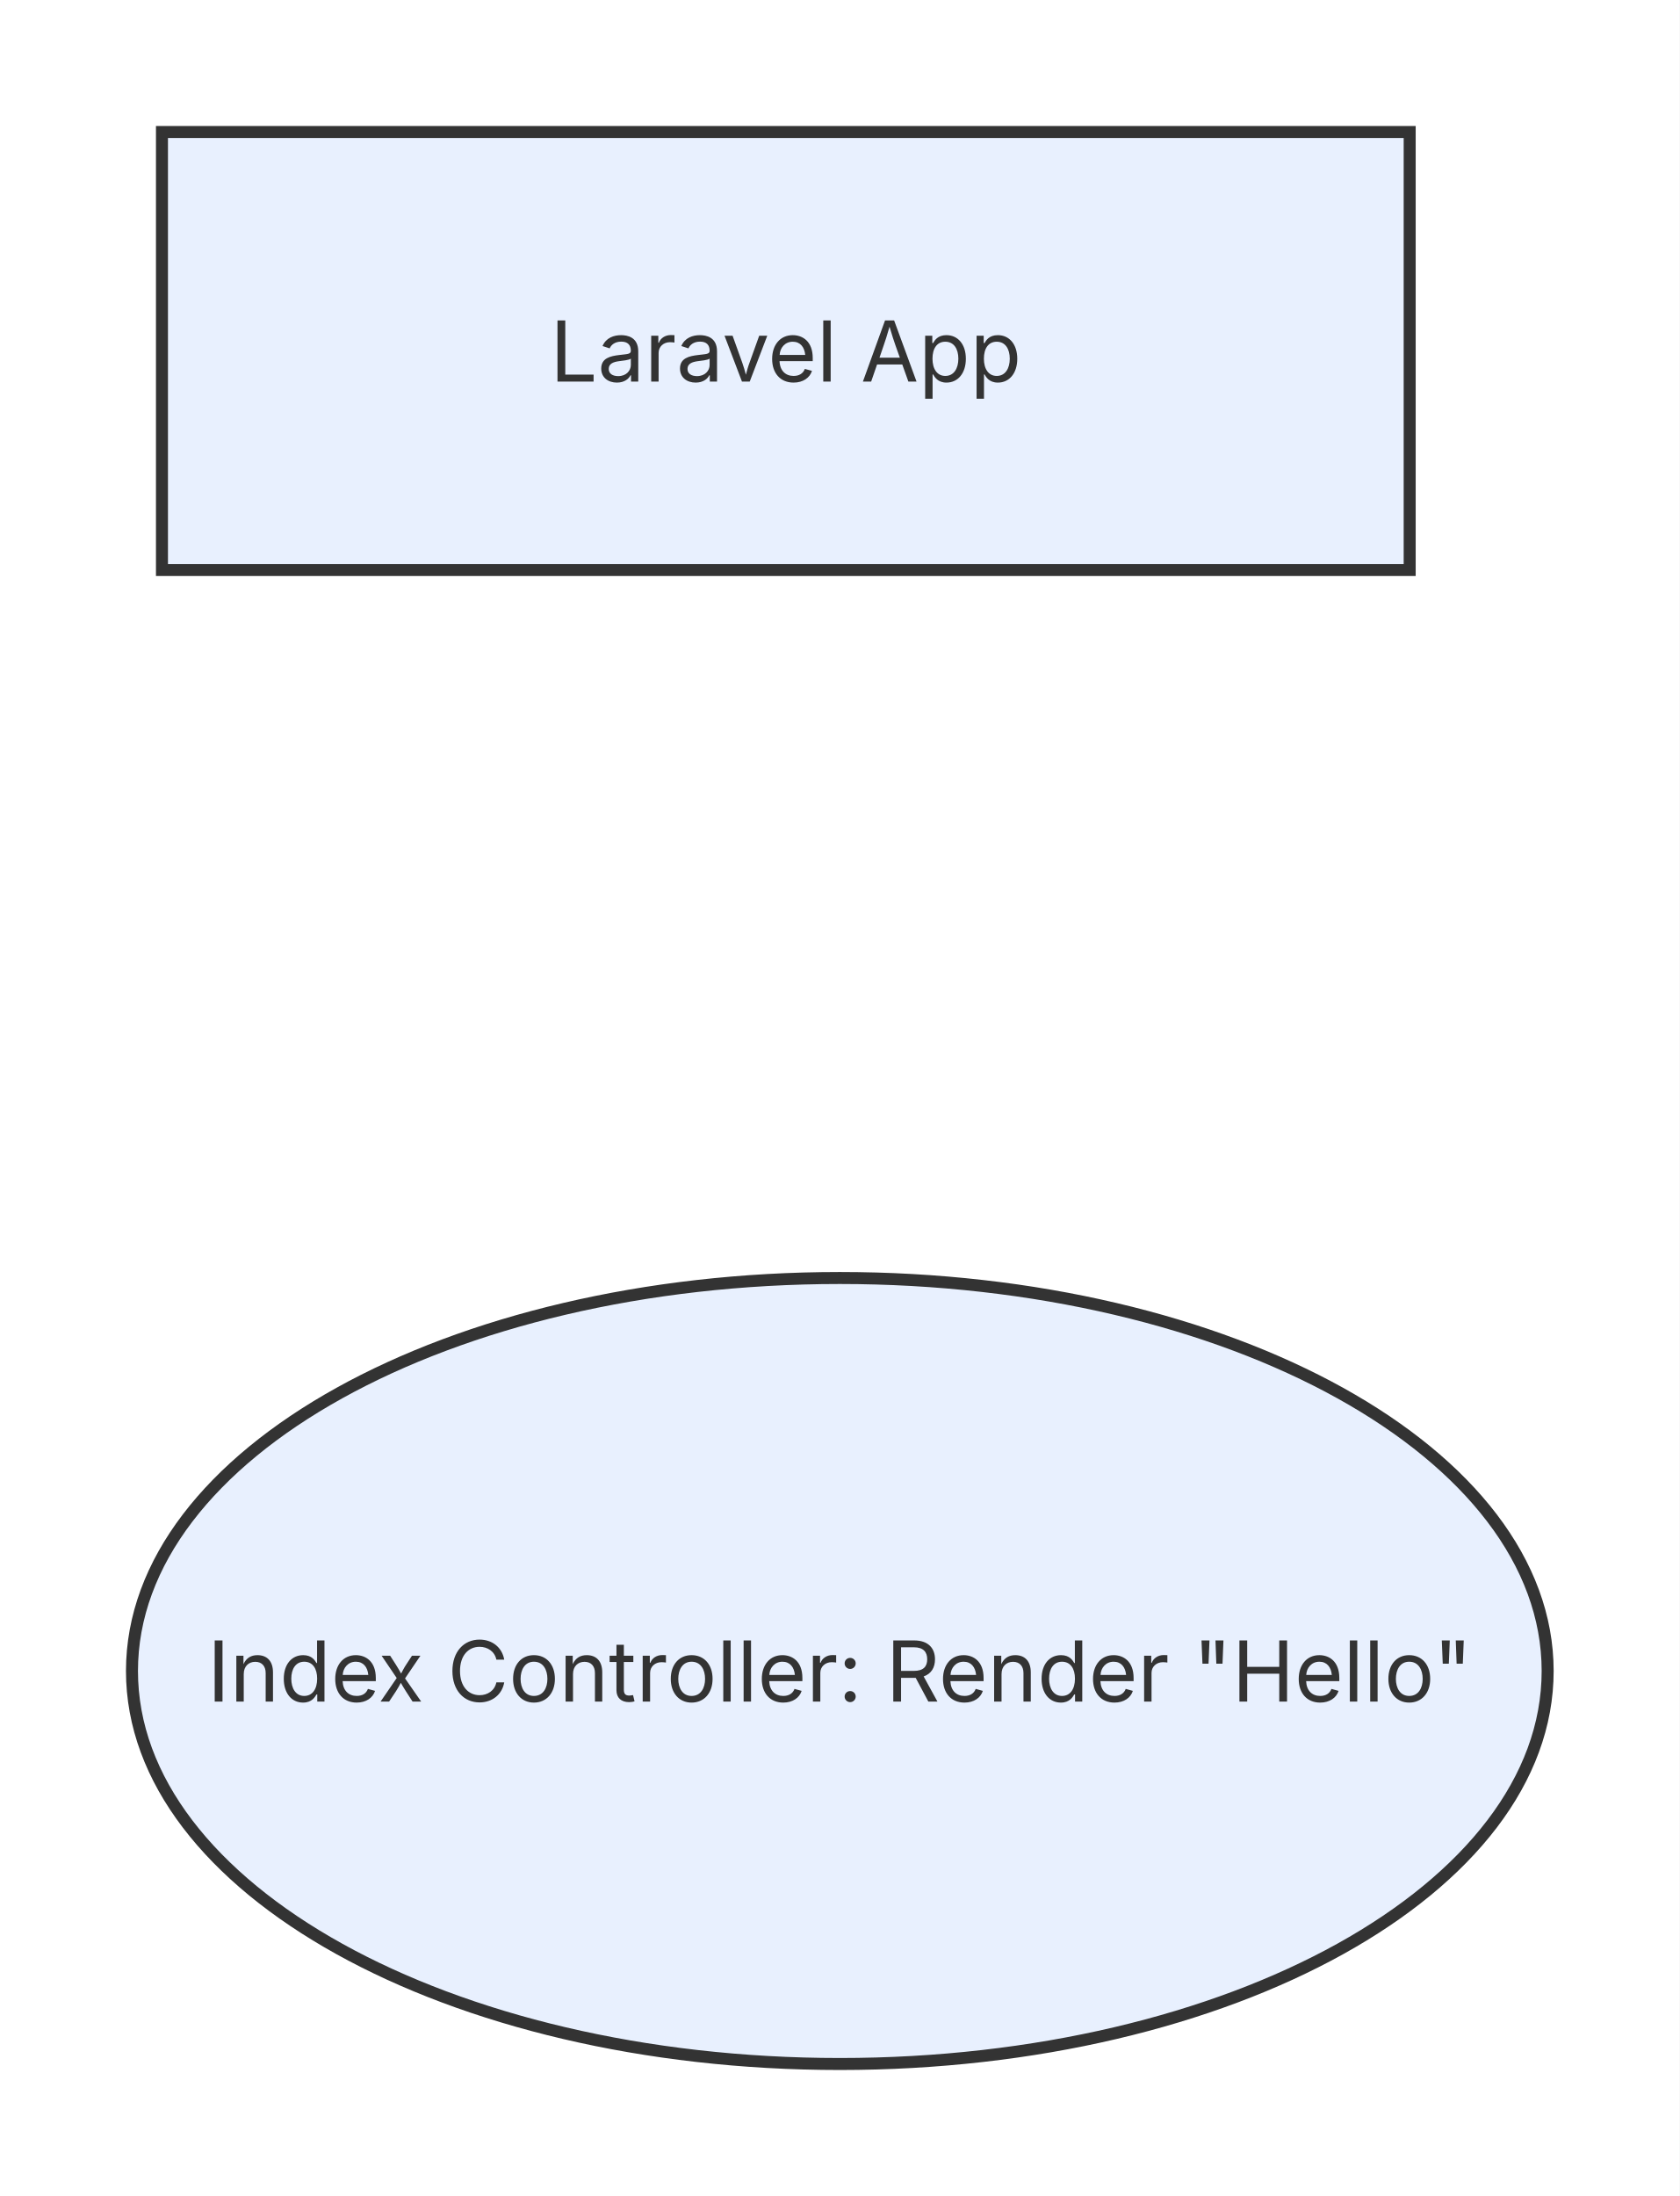
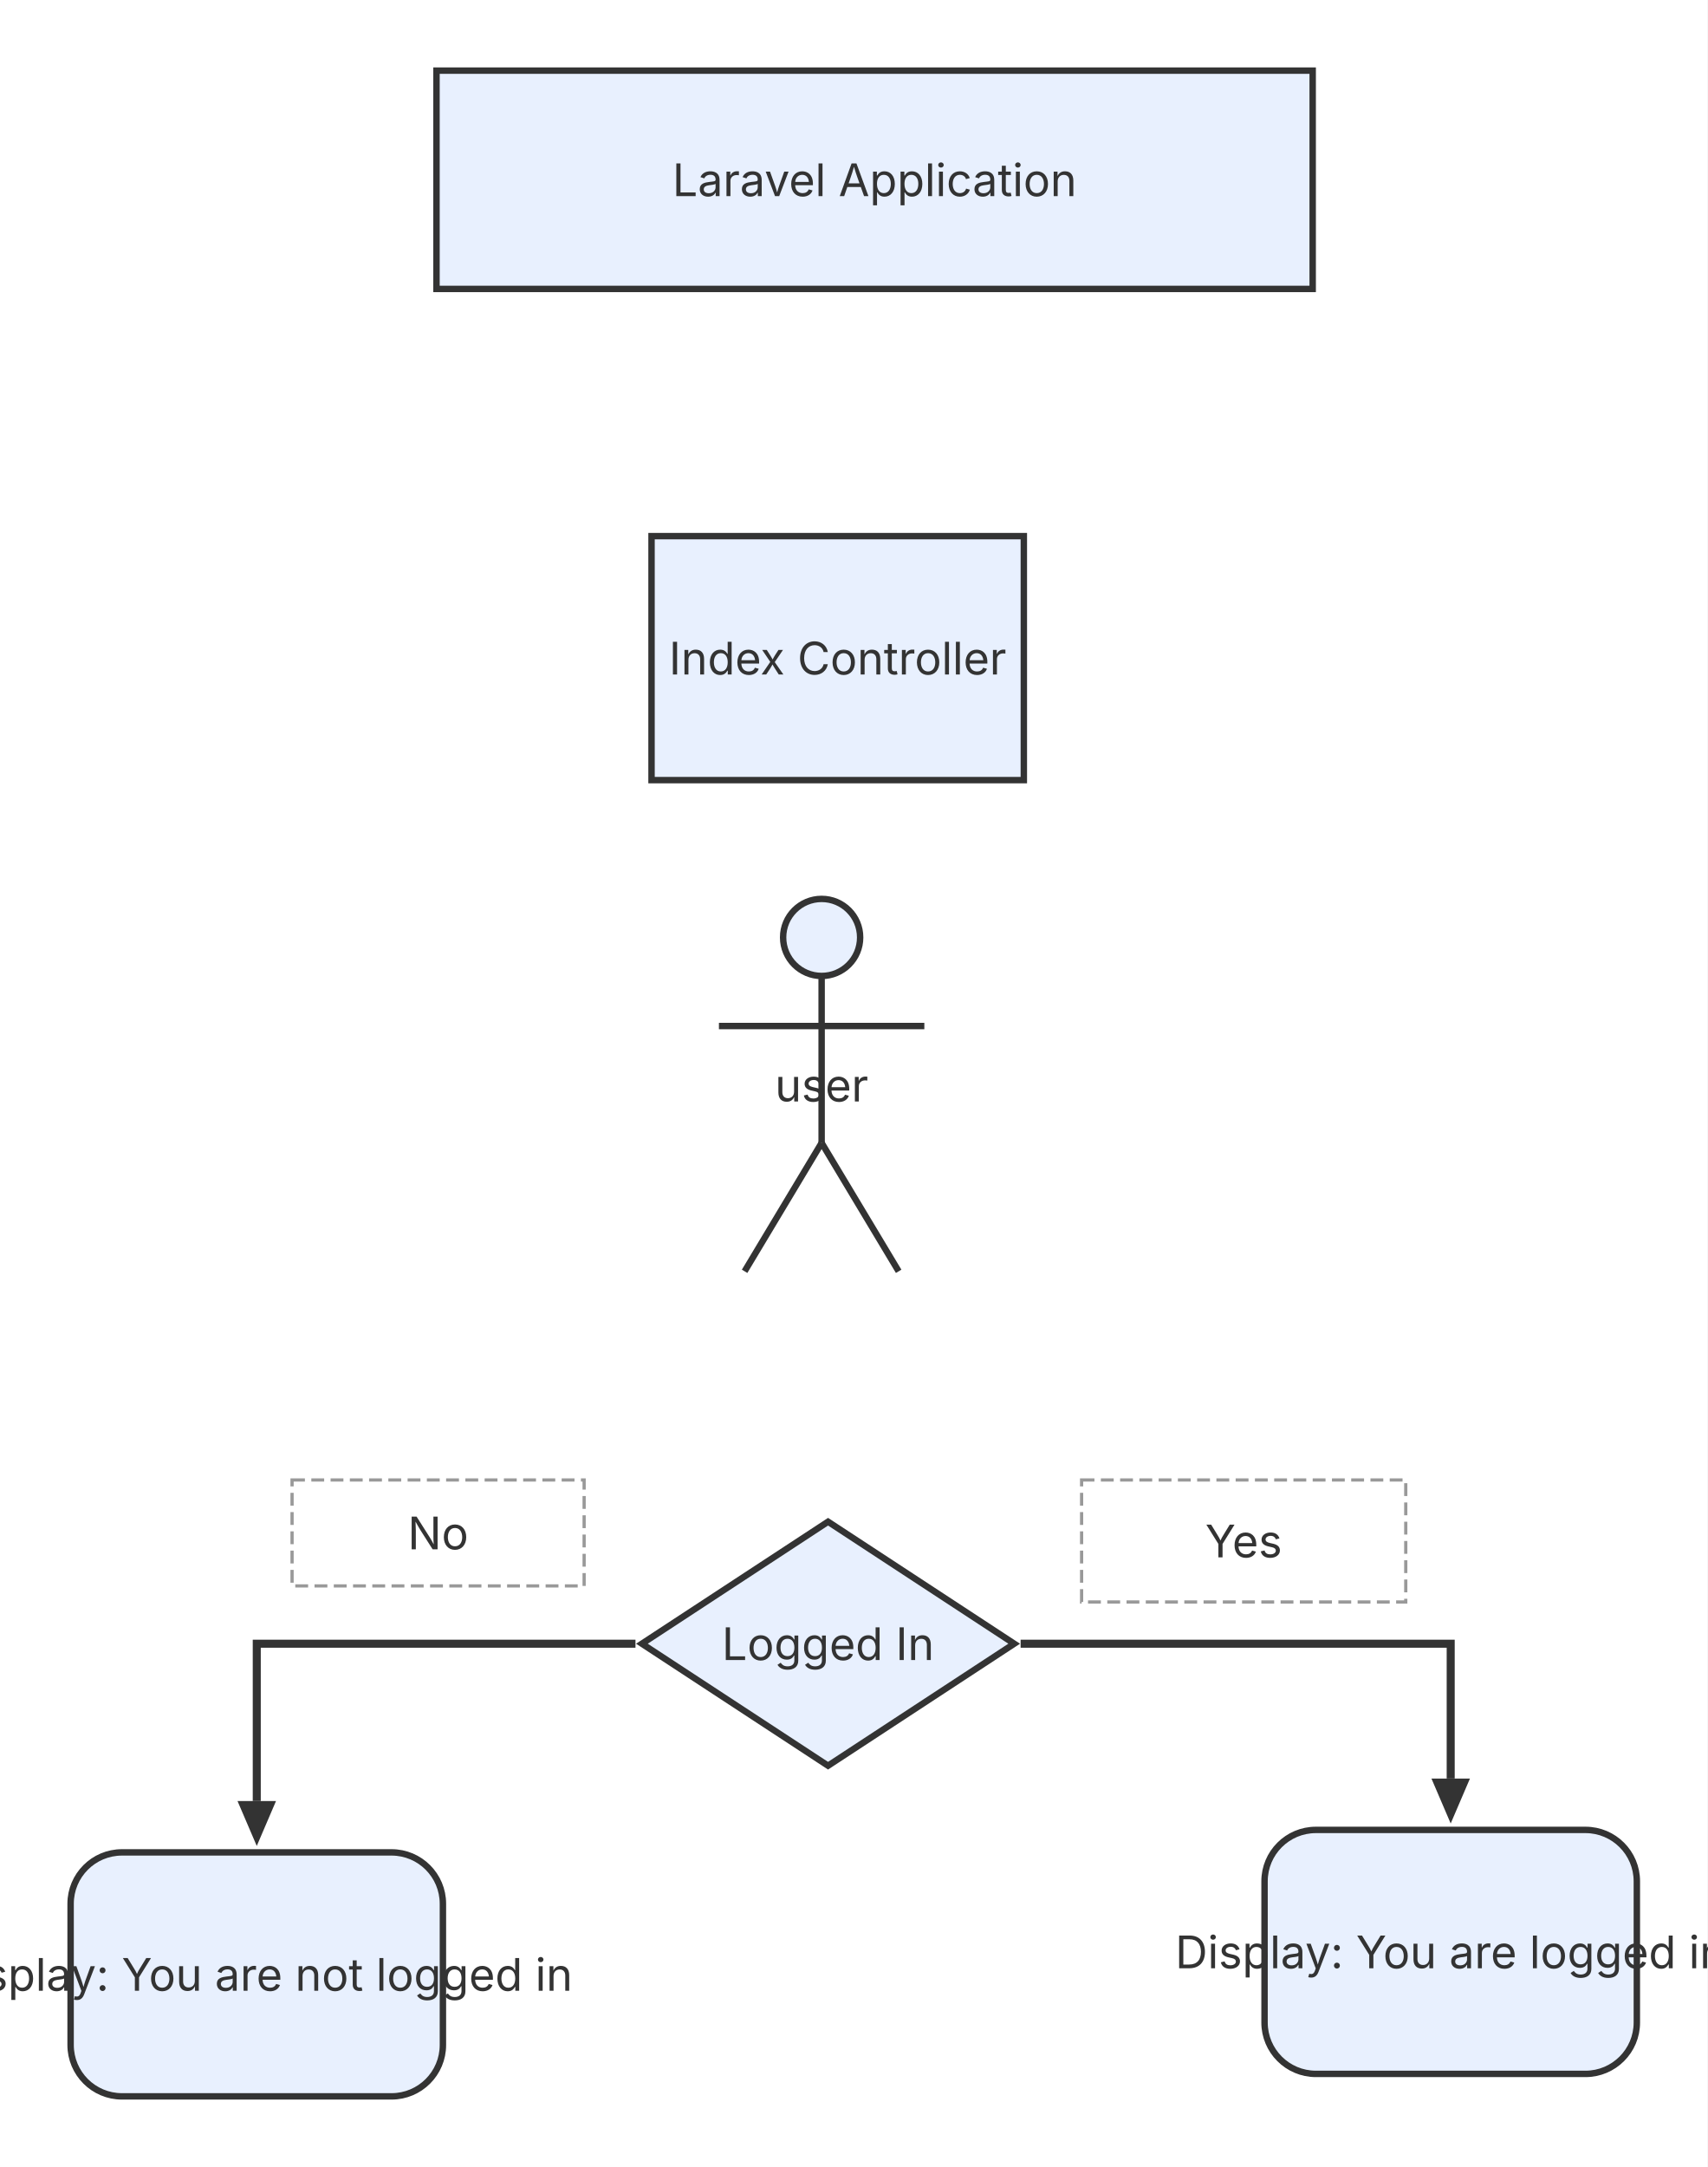
- <svg xmlns="http://www.w3.org/2000/svg" width="280" height="366" viewBox="0 0 280 366">
+ <svg xmlns="http://www.w3.org/2000/svg" width="532" height="675" viewBox="0 0 532 675">
  <rect width="100%" height="100%" fill="white" />
-   <g transform="translate(25,20)">
-     <rect x="2" y="2" width="208" height="73" fill="#e8f0fe" stroke="#333" stroke-width="2" />
-     <text x="106" y="38.5" text-anchor="middle" dominant-baseline="central" font-family="-apple-system, BlinkMacSystemFont, sans-serif" font-size="14" fill="#333">Laravel App</text>
+   <g transform="translate(134,20)">
+     <rect x="2" y="2" width="273" height="68" fill="#e8f0fe" stroke="#333" stroke-width="2" />
+     <text x="138.5" y="36" text-anchor="middle" dominant-baseline="central" font-family="-apple-system, BlinkMacSystemFont, sans-serif" font-size="14" fill="#333">Laravel Application</text>
  </g>
-   <g transform="translate(20,211)">
-     <ellipse cx="120" cy="67.5" rx="118" ry="65.5" fill="#e8f0fe" stroke="#333" stroke-width="2" />
-     <text x="120" y="67.5" text-anchor="middle" dominant-baseline="central" font-family="-apple-system, BlinkMacSystemFont, sans-serif" font-size="14" fill="#333">Index Controller: Render "Hello"</text>
+   <g transform="translate(216,278)">
+     <circle cx="40" cy="14" r="12" fill="#e8f0fe" stroke="#333" stroke-width="2" />
+     <line x1="40" y1="26" x2="40" y2="78" stroke="#333" stroke-width="2" />
+     <line x1="8" y1="41.6" x2="72" y2="41.6" stroke="#333" stroke-width="2" />
+     <line x1="40" y1="78" x2="16" y2="118" stroke="#333" stroke-width="2" />
+     <line x1="40" y1="78" x2="64" y2="118" stroke="#333" stroke-width="2" />
+     <text x="40" y="60" text-anchor="middle" dominant-baseline="central" font-family="-apple-system, BlinkMacSystemFont, sans-serif" font-size="14" fill="#333">user</text>
+   </g>
+   <g transform="translate(20,575)">
+     <rect x="2" y="2" width="116" height="76" rx="16" ry="16" fill="#e8f0fe" stroke="#333" stroke-width="2" />
+     <text x="60" y="40" text-anchor="middle" dominant-baseline="central" font-family="-apple-system, BlinkMacSystemFont, sans-serif" font-size="14" fill="#333">Display: You are not logged in</text>
+   </g>
+   <g transform="translate(392,568)">
+     <rect x="2" y="2" width="116" height="76" rx="16" ry="16" fill="#e8f0fe" stroke="#333" stroke-width="2" />
+     <text x="60" y="40" text-anchor="middle" dominant-baseline="central" font-family="-apple-system, BlinkMacSystemFont, sans-serif" font-size="14" fill="#333">Display: You are logged in</text>
+   </g>
+   <g transform="translate(198,472)">
+     <polygon points="60,2 118,40 60,78 2,40" fill="#e8f0fe" stroke="#333" stroke-width="2" />
+     <text x="60" y="40" text-anchor="middle" dominant-baseline="central" font-family="-apple-system, BlinkMacSystemFont, sans-serif" font-size="14" fill="#333">Logged In</text>
+   </g>
+   <g transform="translate(306,500)">
+     <polyline points="12,12 146,12 146,54" fill="none" stroke="#333" stroke-width="2.5" />
+     <polygon points="146,68 140,54 152,54" fill="#333" />
+   </g>
+   <g transform="translate(68,500)">
+     <polyline points="130,12 12,12 12,61" fill="none" stroke="#333" stroke-width="2.5" />
+     <polygon points="12,75 6,61 18,61" fill="#333" />
+   </g>
+   <g transform="translate(335,459)">
+     <rect x="2" y="2" width="101" height="38" fill="#fff" stroke="#999" stroke-width="1" stroke-dasharray="4,2" />
+     <text x="52.5" y="21" text-anchor="middle" dominant-baseline="central" font-family="-apple-system, BlinkMacSystemFont, sans-serif" font-size="14" fill="#333">Yes</text>
+   </g>
+   <g transform="translate(89,459)">
+     <rect x="2" y="2" width="91" height="33" fill="#fff" stroke="#999" stroke-width="1" stroke-dasharray="4,2" />
+     <text x="47.5" y="18.5" text-anchor="middle" dominant-baseline="central" font-family="-apple-system, BlinkMacSystemFont, sans-serif" font-size="14" fill="#333">No</text>
+   </g>
+   <g transform="translate(201,165)">
+     <rect x="2" y="2" width="116" height="76" fill="#e8f0fe" stroke="#333" stroke-width="2" />
+     <text x="60" y="40" text-anchor="middle" dominant-baseline="central" font-family="-apple-system, BlinkMacSystemFont, sans-serif" font-size="14" fill="#333">Index Controller</text>
  </g>
</svg>
